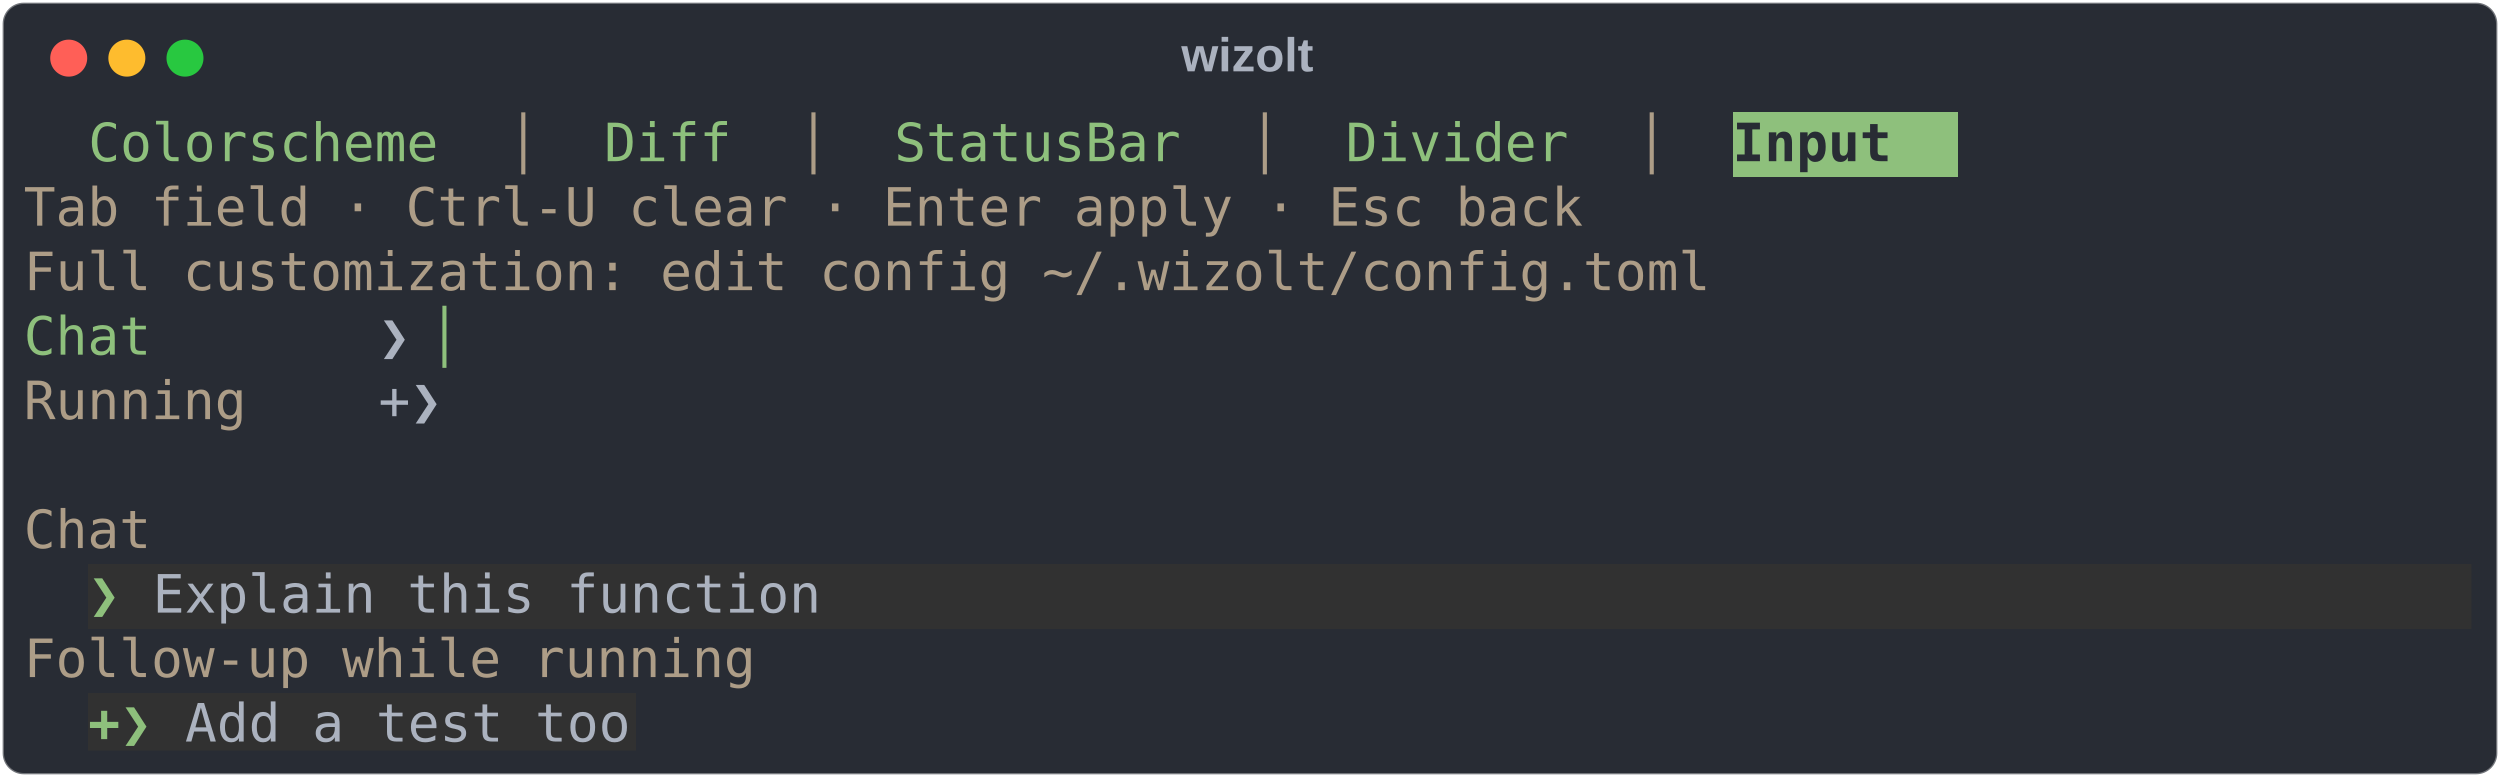
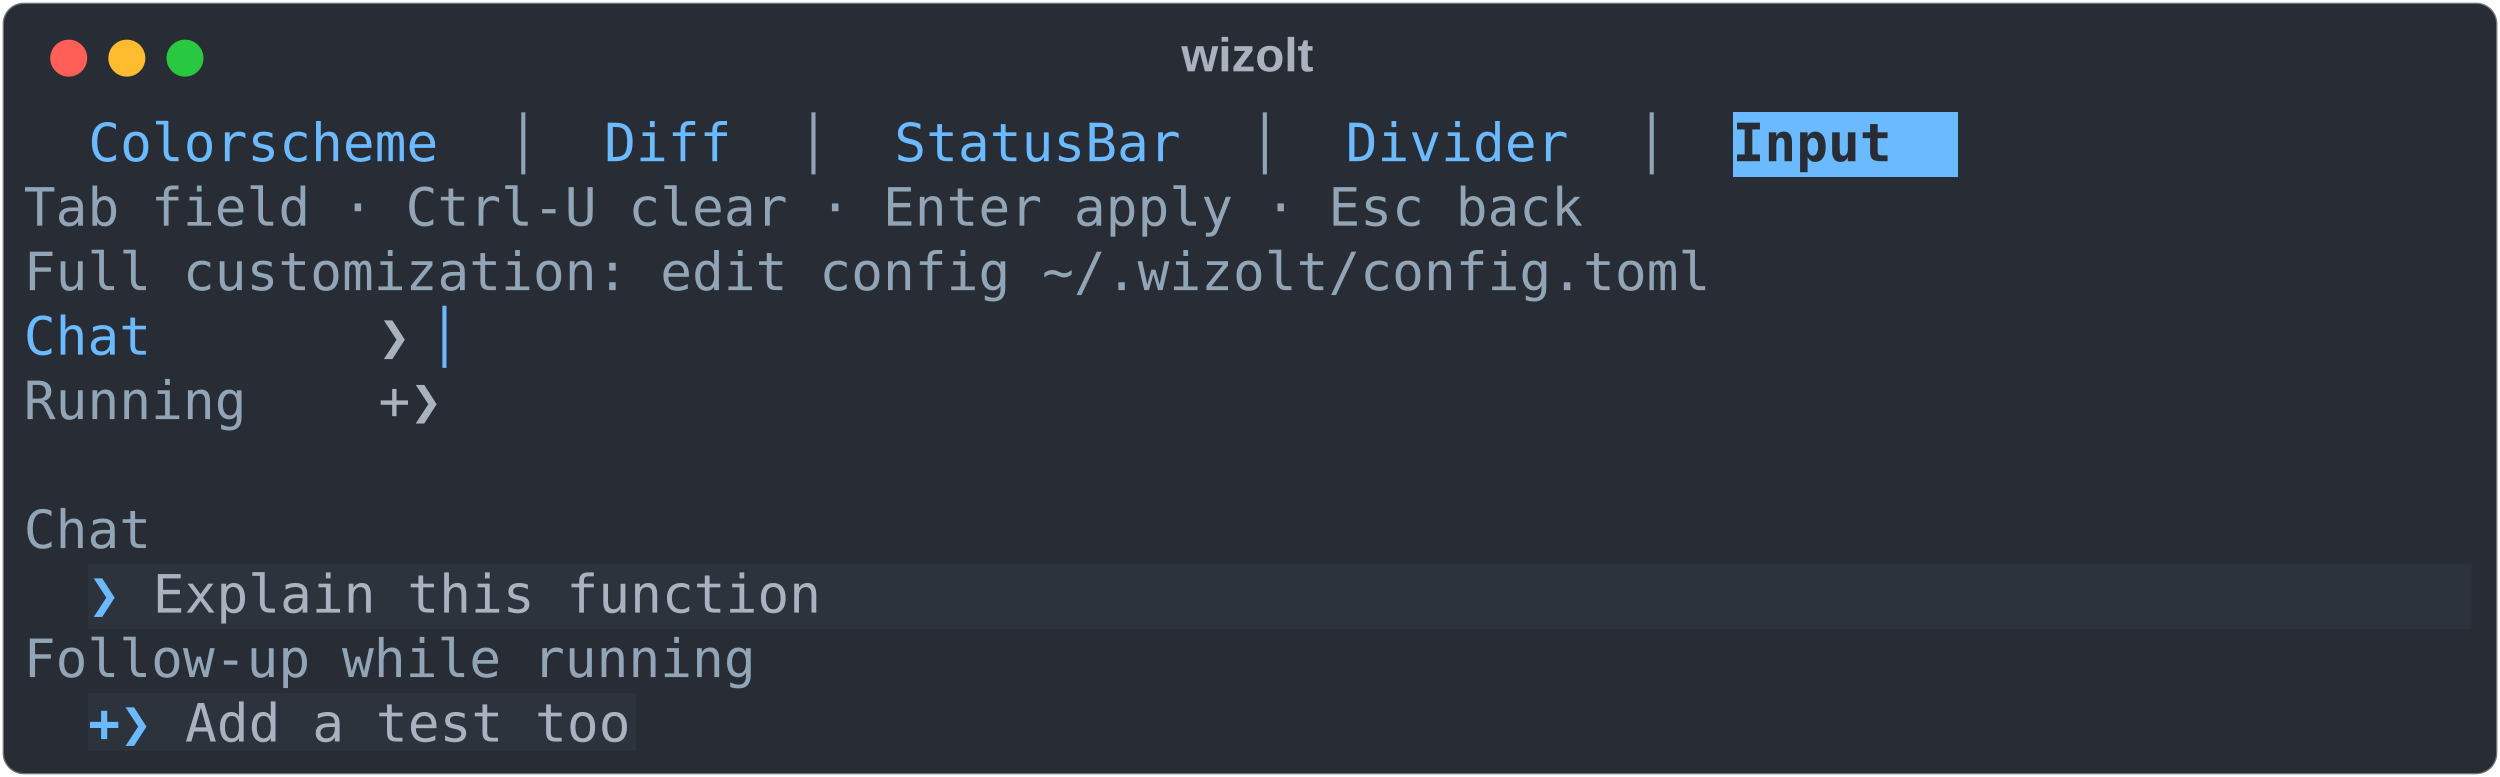
<svg xmlns="http://www.w3.org/2000/svg" class="rich-terminal" viewBox="0 0 946 294.0">
  <style>

    @font-face {
        font-family: "Fira Code";
        src: local("FiraCode-Regular"),
                url("https://cdnjs.cloudflare.com/ajax/libs/firacode/6.2.0/woff2/FiraCode-Regular.woff2") format("woff2"),
                url("https://cdnjs.cloudflare.com/ajax/libs/firacode/6.2.0/woff/FiraCode-Regular.woff") format("woff");
        font-style: normal;
        font-weight: 400;
    }
    @font-face {
        font-family: "Fira Code";
        src: local("FiraCode-Bold"),
                url("https://cdnjs.cloudflare.com/ajax/libs/firacode/6.2.0/woff2/FiraCode-Bold.woff2") format("woff2"),
                url("https://cdnjs.cloudflare.com/ajax/libs/firacode/6.2.0/woff/FiraCode-Bold.woff") format("woff");
        font-style: bold;
        font-weight: 700;
    }

    .appearance-input-editor-matrix {
        font-family: Fira Code, monospace;
        font-size: 20px;
        line-height: 24.4px;
        font-variant-east-asian: full-width;
    }

    .appearance-input-editor-title {
        font-size: 18px;
        font-weight: bold;
        font-family: arial;
    }

    .appearance-input-editor-r1 { fill: #abb2bf }
- .appearance-input-editor-r2 { fill: #8ec07c }
- .appearance-input-editor-r3 { fill: #ad9d87 }
+ .appearance-input-editor-r2 { fill: #6bb9ff }
+ .appearance-input-editor-r3 { fill: #91a5b7 }
.appearance-input-editor-r4 { fill: #282c34;font-weight: bold }
- .appearance-input-editor-r5 { fill: #8ec07c;font-weight: bold }
+ .appearance-input-editor-r5 { fill: #6bb9ff;font-weight: bold }
    </style>
  <defs>
    <clipPath id="appearance-input-editor-clip-terminal">
      <rect x="0" y="0" width="926.2" height="243.0" />
    </clipPath>
    <clipPath id="appearance-input-editor-line-0">
      <rect x="0" y="1.5" width="927.2" height="24.65" />
    </clipPath>
    <clipPath id="appearance-input-editor-line-1">
      <rect x="0" y="25.9" width="927.2" height="24.65" />
    </clipPath>
    <clipPath id="appearance-input-editor-line-2">
      <rect x="0" y="50.3" width="927.2" height="24.65" />
    </clipPath>
    <clipPath id="appearance-input-editor-line-3">
      <rect x="0" y="74.7" width="927.2" height="24.65" />
    </clipPath>
    <clipPath id="appearance-input-editor-line-4">
      <rect x="0" y="99.1" width="927.2" height="24.65" />
    </clipPath>
    <clipPath id="appearance-input-editor-line-5">
      <rect x="0" y="123.5" width="927.2" height="24.65" />
    </clipPath>
    <clipPath id="appearance-input-editor-line-6">
      <rect x="0" y="147.9" width="927.2" height="24.65" />
    </clipPath>
    <clipPath id="appearance-input-editor-line-7">
      <rect x="0" y="172.3" width="927.2" height="24.65" />
    </clipPath>
    <clipPath id="appearance-input-editor-line-8">
      <rect x="0" y="196.7" width="927.2" height="24.65" />
    </clipPath>
  </defs>
  <rect fill="#282c34" stroke="rgba(255,255,255,0.35)" stroke-width="1" x="1" y="1" width="944" height="292" rx="8" />
  <text class="appearance-input-editor-title" fill="#abb2bf" text-anchor="middle" x="472" y="27">wizolt</text>
  <g transform="translate(26,22)">
    <circle cx="0" cy="0" r="7" fill="#ff5f57" />
    <circle cx="22" cy="0" r="7" fill="#febc2e" />
    <circle cx="44" cy="0" r="7" fill="#28c840" />
  </g>
  <g transform="translate(9, 41)" clip-path="url(#appearance-input-editor-clip-terminal)">
-     <rect fill="#8ec07c" x="646.6" y="1.5" width="85.4" height="24.65" shape-rendering="crispEdges" />
-     <rect fill="#313131" x="24.4" y="172.3" width="24.4" height="24.65" shape-rendering="crispEdges" />
-     <rect fill="#313131" x="48.8" y="172.3" width="878.4" height="24.65" shape-rendering="crispEdges" />
-     <rect fill="#313131" x="24.4" y="221.1" width="36.6" height="24.65" shape-rendering="crispEdges" />
-     <rect fill="#313131" x="61" y="221.1" width="170.8" height="24.65" shape-rendering="crispEdges" />
+     <rect fill="#6bb9ff" x="646.6" y="1.5" width="85.4" height="24.65" shape-rendering="crispEdges" />
+     <rect fill="#2d333d" x="24.4" y="172.3" width="24.4" height="24.65" shape-rendering="crispEdges" />
+     <rect fill="#2d333d" x="48.8" y="172.3" width="878.4" height="24.65" shape-rendering="crispEdges" />
+     <rect fill="#2d333d" x="24.4" y="221.1" width="36.6" height="24.65" shape-rendering="crispEdges" />
+     <rect fill="#2d333d" x="61" y="221.1" width="170.8" height="24.65" shape-rendering="crispEdges" />
    <g class="appearance-input-editor-matrix">
      <text class="appearance-input-editor-r2" x="24.4" y="20" textLength="158.6" clip-path="url(#appearance-input-editor-line-0)"> Colorscheme </text>
      <text class="appearance-input-editor-r3" x="183" y="20" textLength="36.6" clip-path="url(#appearance-input-editor-line-0)"> │ </text>
      <text class="appearance-input-editor-r2" x="219.6" y="20" textLength="73.2" clip-path="url(#appearance-input-editor-line-0)"> Diff </text>
      <text class="appearance-input-editor-r3" x="292.8" y="20" textLength="36.6" clip-path="url(#appearance-input-editor-line-0)"> │ </text>
      <text class="appearance-input-editor-r2" x="329.4" y="20" textLength="134.2" clip-path="url(#appearance-input-editor-line-0)"> StatusBar </text>
      <text class="appearance-input-editor-r3" x="463.6" y="20" textLength="36.6" clip-path="url(#appearance-input-editor-line-0)"> │ </text>
      <text class="appearance-input-editor-r2" x="500.2" y="20" textLength="109.8" clip-path="url(#appearance-input-editor-line-0)"> Divider </text>
      <text class="appearance-input-editor-r3" x="610" y="20" textLength="36.6" clip-path="url(#appearance-input-editor-line-0)"> │ </text>
      <text class="appearance-input-editor-r4" x="646.6" y="20" textLength="85.4" clip-path="url(#appearance-input-editor-line-0)"> Input </text>
      <text class="appearance-input-editor-r1" x="927.2" y="20" textLength="12.2" clip-path="url(#appearance-input-editor-line-0)">
</text>
      <text class="appearance-input-editor-r3" x="0" y="44.4" textLength="622.2" clip-path="url(#appearance-input-editor-line-1)">  Tab field · Ctrl-U clear · Enter apply · Esc back</text>
      <text class="appearance-input-editor-r1" x="927.2" y="44.4" textLength="12.2" clip-path="url(#appearance-input-editor-line-1)">
</text>
      <text class="appearance-input-editor-r3" x="0" y="68.8" textLength="671" clip-path="url(#appearance-input-editor-line-2)">  Full customization: edit config ~/.wizolt/config.toml</text>
      <text class="appearance-input-editor-r1" x="927.2" y="68.8" textLength="12.2" clip-path="url(#appearance-input-editor-line-2)">
</text>
      <text class="appearance-input-editor-r2" x="0" y="93.2" textLength="134.2" clip-path="url(#appearance-input-editor-line-3)">  Chat     </text>
      <text class="appearance-input-editor-r1" x="134.2" y="93.2" textLength="24.4" clip-path="url(#appearance-input-editor-line-3)">❯ </text>
      <text class="appearance-input-editor-r2" x="158.6" y="93.2" textLength="12.2" clip-path="url(#appearance-input-editor-line-3)">▏</text>
      <text class="appearance-input-editor-r1" x="927.2" y="93.2" textLength="12.2" clip-path="url(#appearance-input-editor-line-3)">
</text>
      <text class="appearance-input-editor-r3" x="0" y="117.6" textLength="134.2" clip-path="url(#appearance-input-editor-line-4)">  Running  </text>
      <text class="appearance-input-editor-r1" x="134.2" y="117.6" textLength="36.6" clip-path="url(#appearance-input-editor-line-4)">+❯ </text>
      <text class="appearance-input-editor-r1" x="927.2" y="117.6" textLength="12.2" clip-path="url(#appearance-input-editor-line-4)">
</text>
      <text class="appearance-input-editor-r1" x="927.2" y="142" textLength="12.2" clip-path="url(#appearance-input-editor-line-5)">
</text>
      <text class="appearance-input-editor-r3" x="0" y="166.4" textLength="73.2" clip-path="url(#appearance-input-editor-line-6)">  Chat</text>
      <text class="appearance-input-editor-r1" x="927.2" y="166.4" textLength="12.2" clip-path="url(#appearance-input-editor-line-6)">
</text>
      <text class="appearance-input-editor-r5" x="24.4" y="190.8" textLength="24.4" clip-path="url(#appearance-input-editor-line-7)">❯ </text>
      <text class="appearance-input-editor-r1" x="48.8" y="190.8" textLength="878.4" clip-path="url(#appearance-input-editor-line-7)">Explain this function                                                   </text>
      <text class="appearance-input-editor-r1" x="927.2" y="190.8" textLength="12.2" clip-path="url(#appearance-input-editor-line-7)">
</text>
      <text class="appearance-input-editor-r3" x="0" y="215.2" textLength="305" clip-path="url(#appearance-input-editor-line-8)">  Follow-up while running</text>
      <text class="appearance-input-editor-r1" x="927.2" y="215.2" textLength="12.2" clip-path="url(#appearance-input-editor-line-8)">
</text>
      <text class="appearance-input-editor-r5" x="24.4" y="239.6" textLength="36.6" clip-path="url(#appearance-input-editor-line-9)">+❯ </text>
      <text class="appearance-input-editor-r1" x="61" y="239.6" textLength="170.8" clip-path="url(#appearance-input-editor-line-9)">Add a test too</text>
      <text class="appearance-input-editor-r1" x="927.2" y="239.6" textLength="12.2" clip-path="url(#appearance-input-editor-line-9)">
</text>
    </g>
  </g>
</svg>
